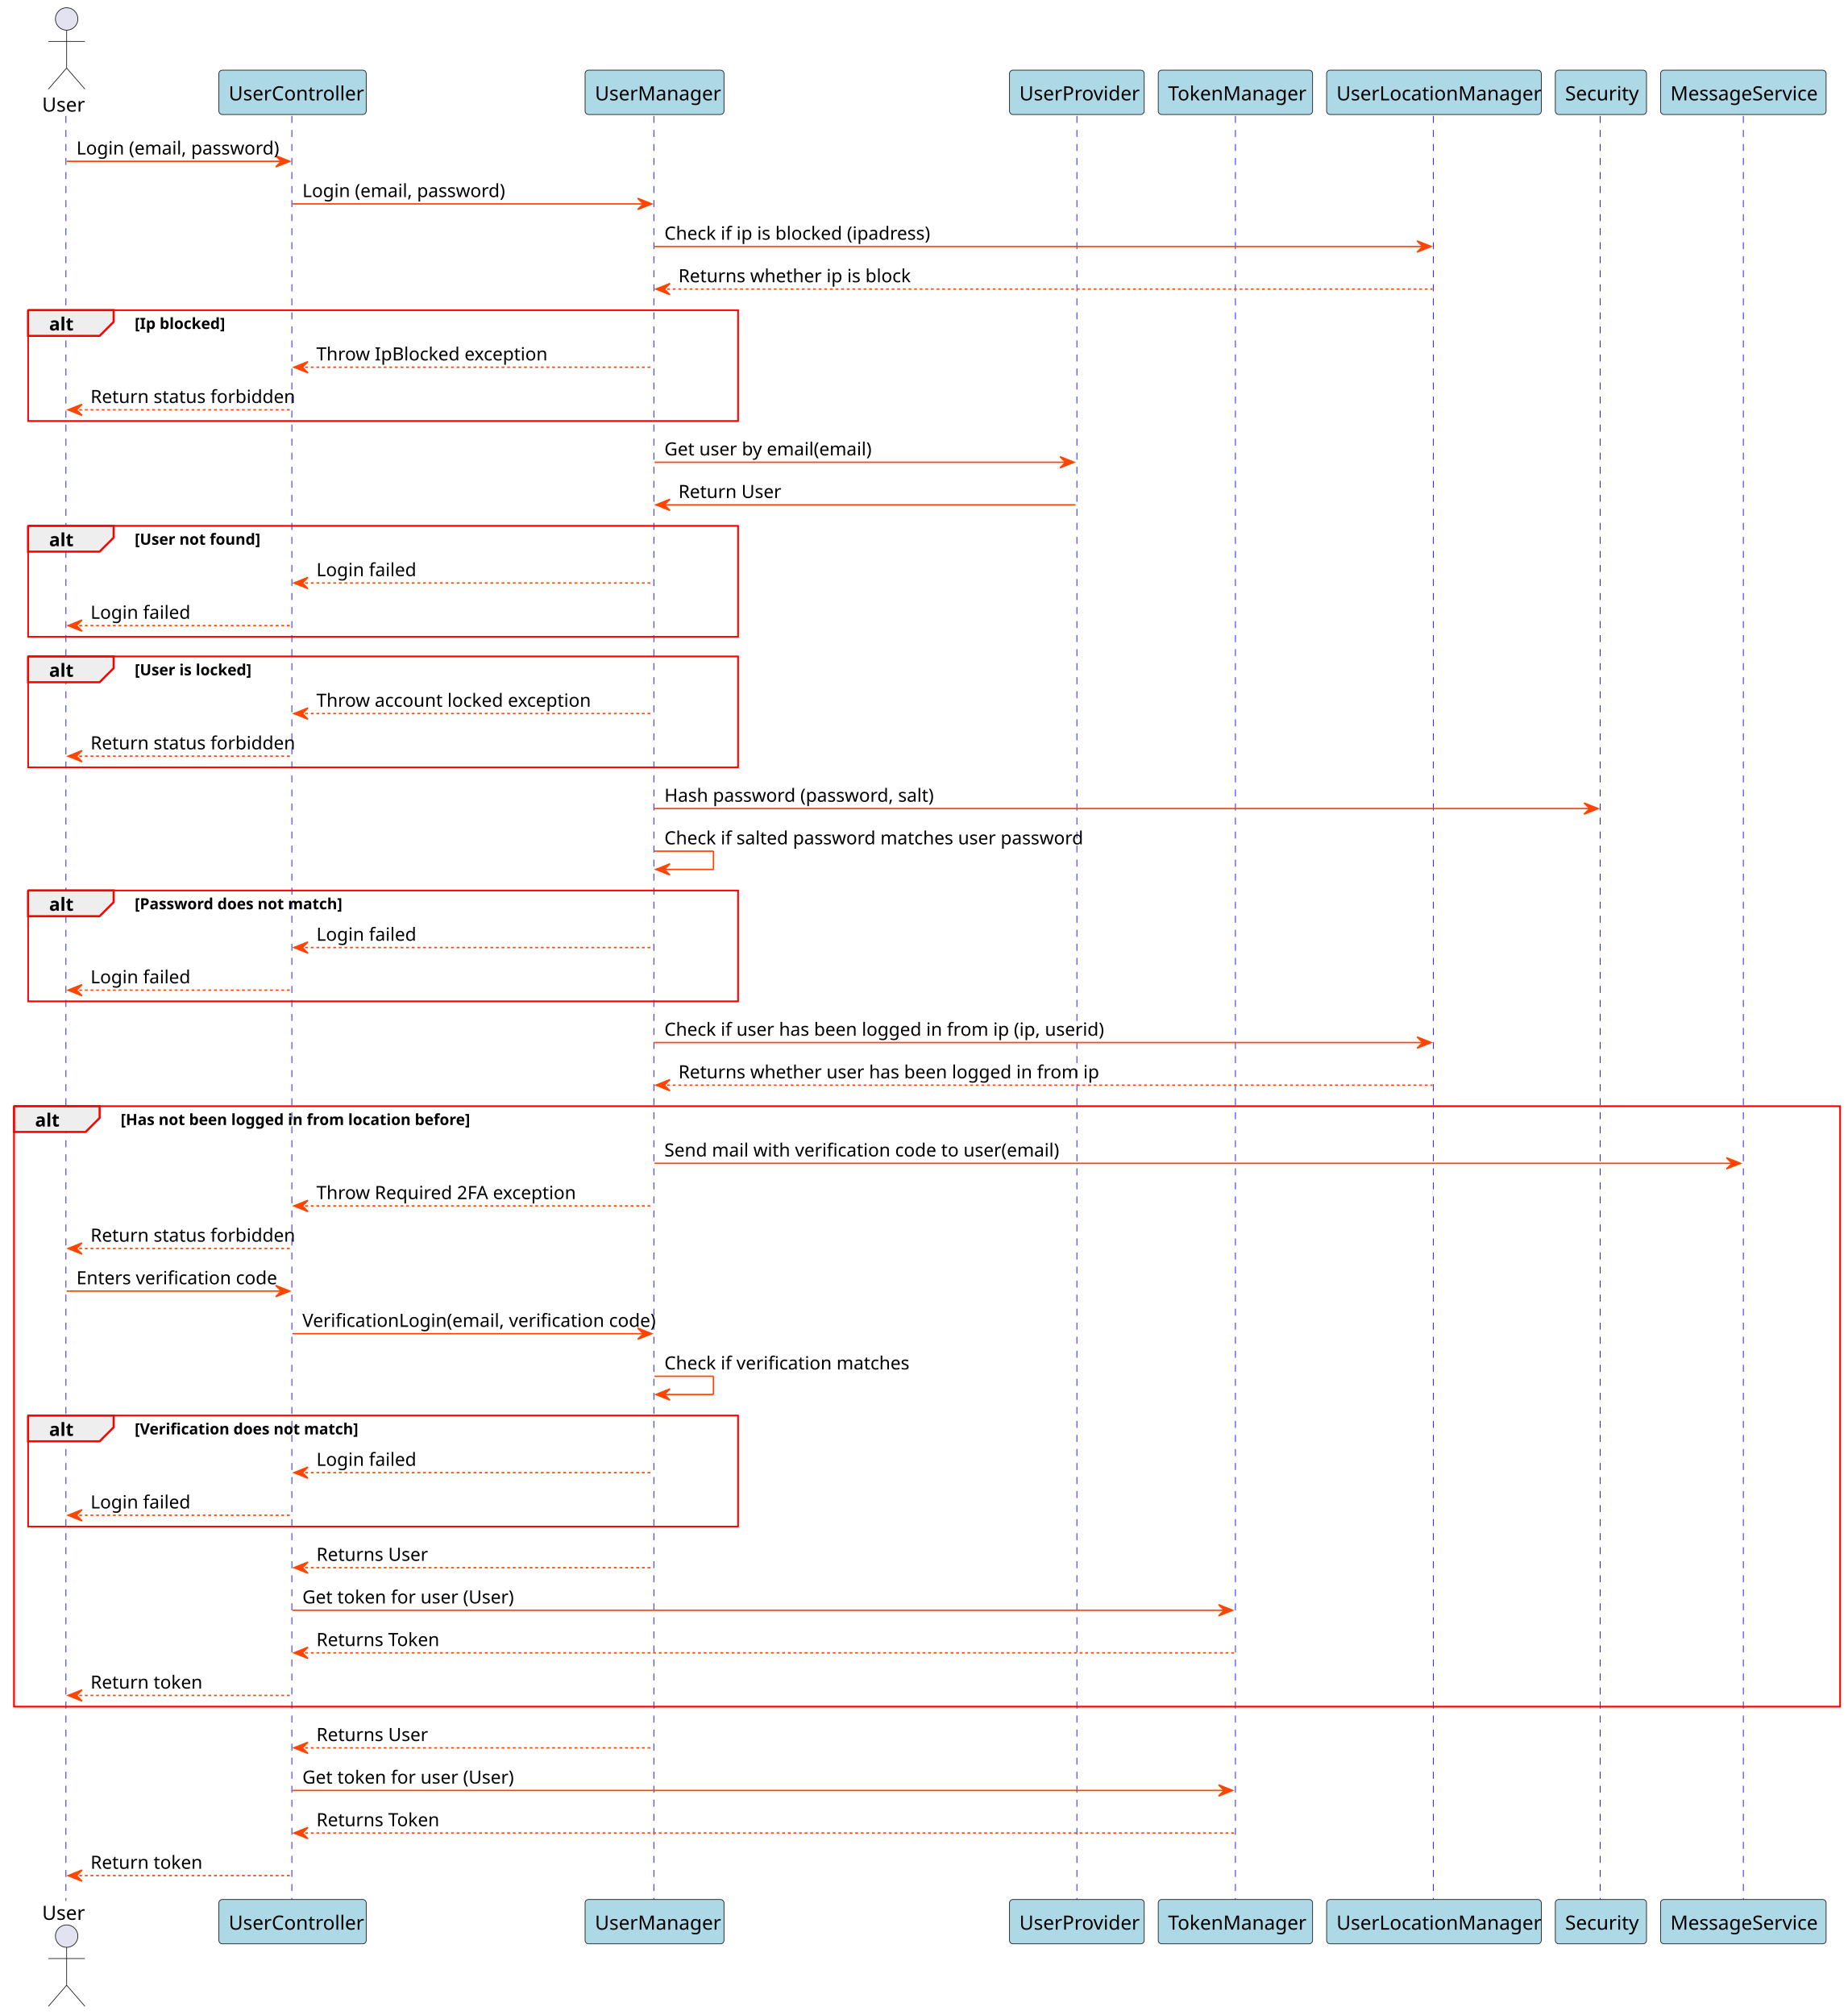
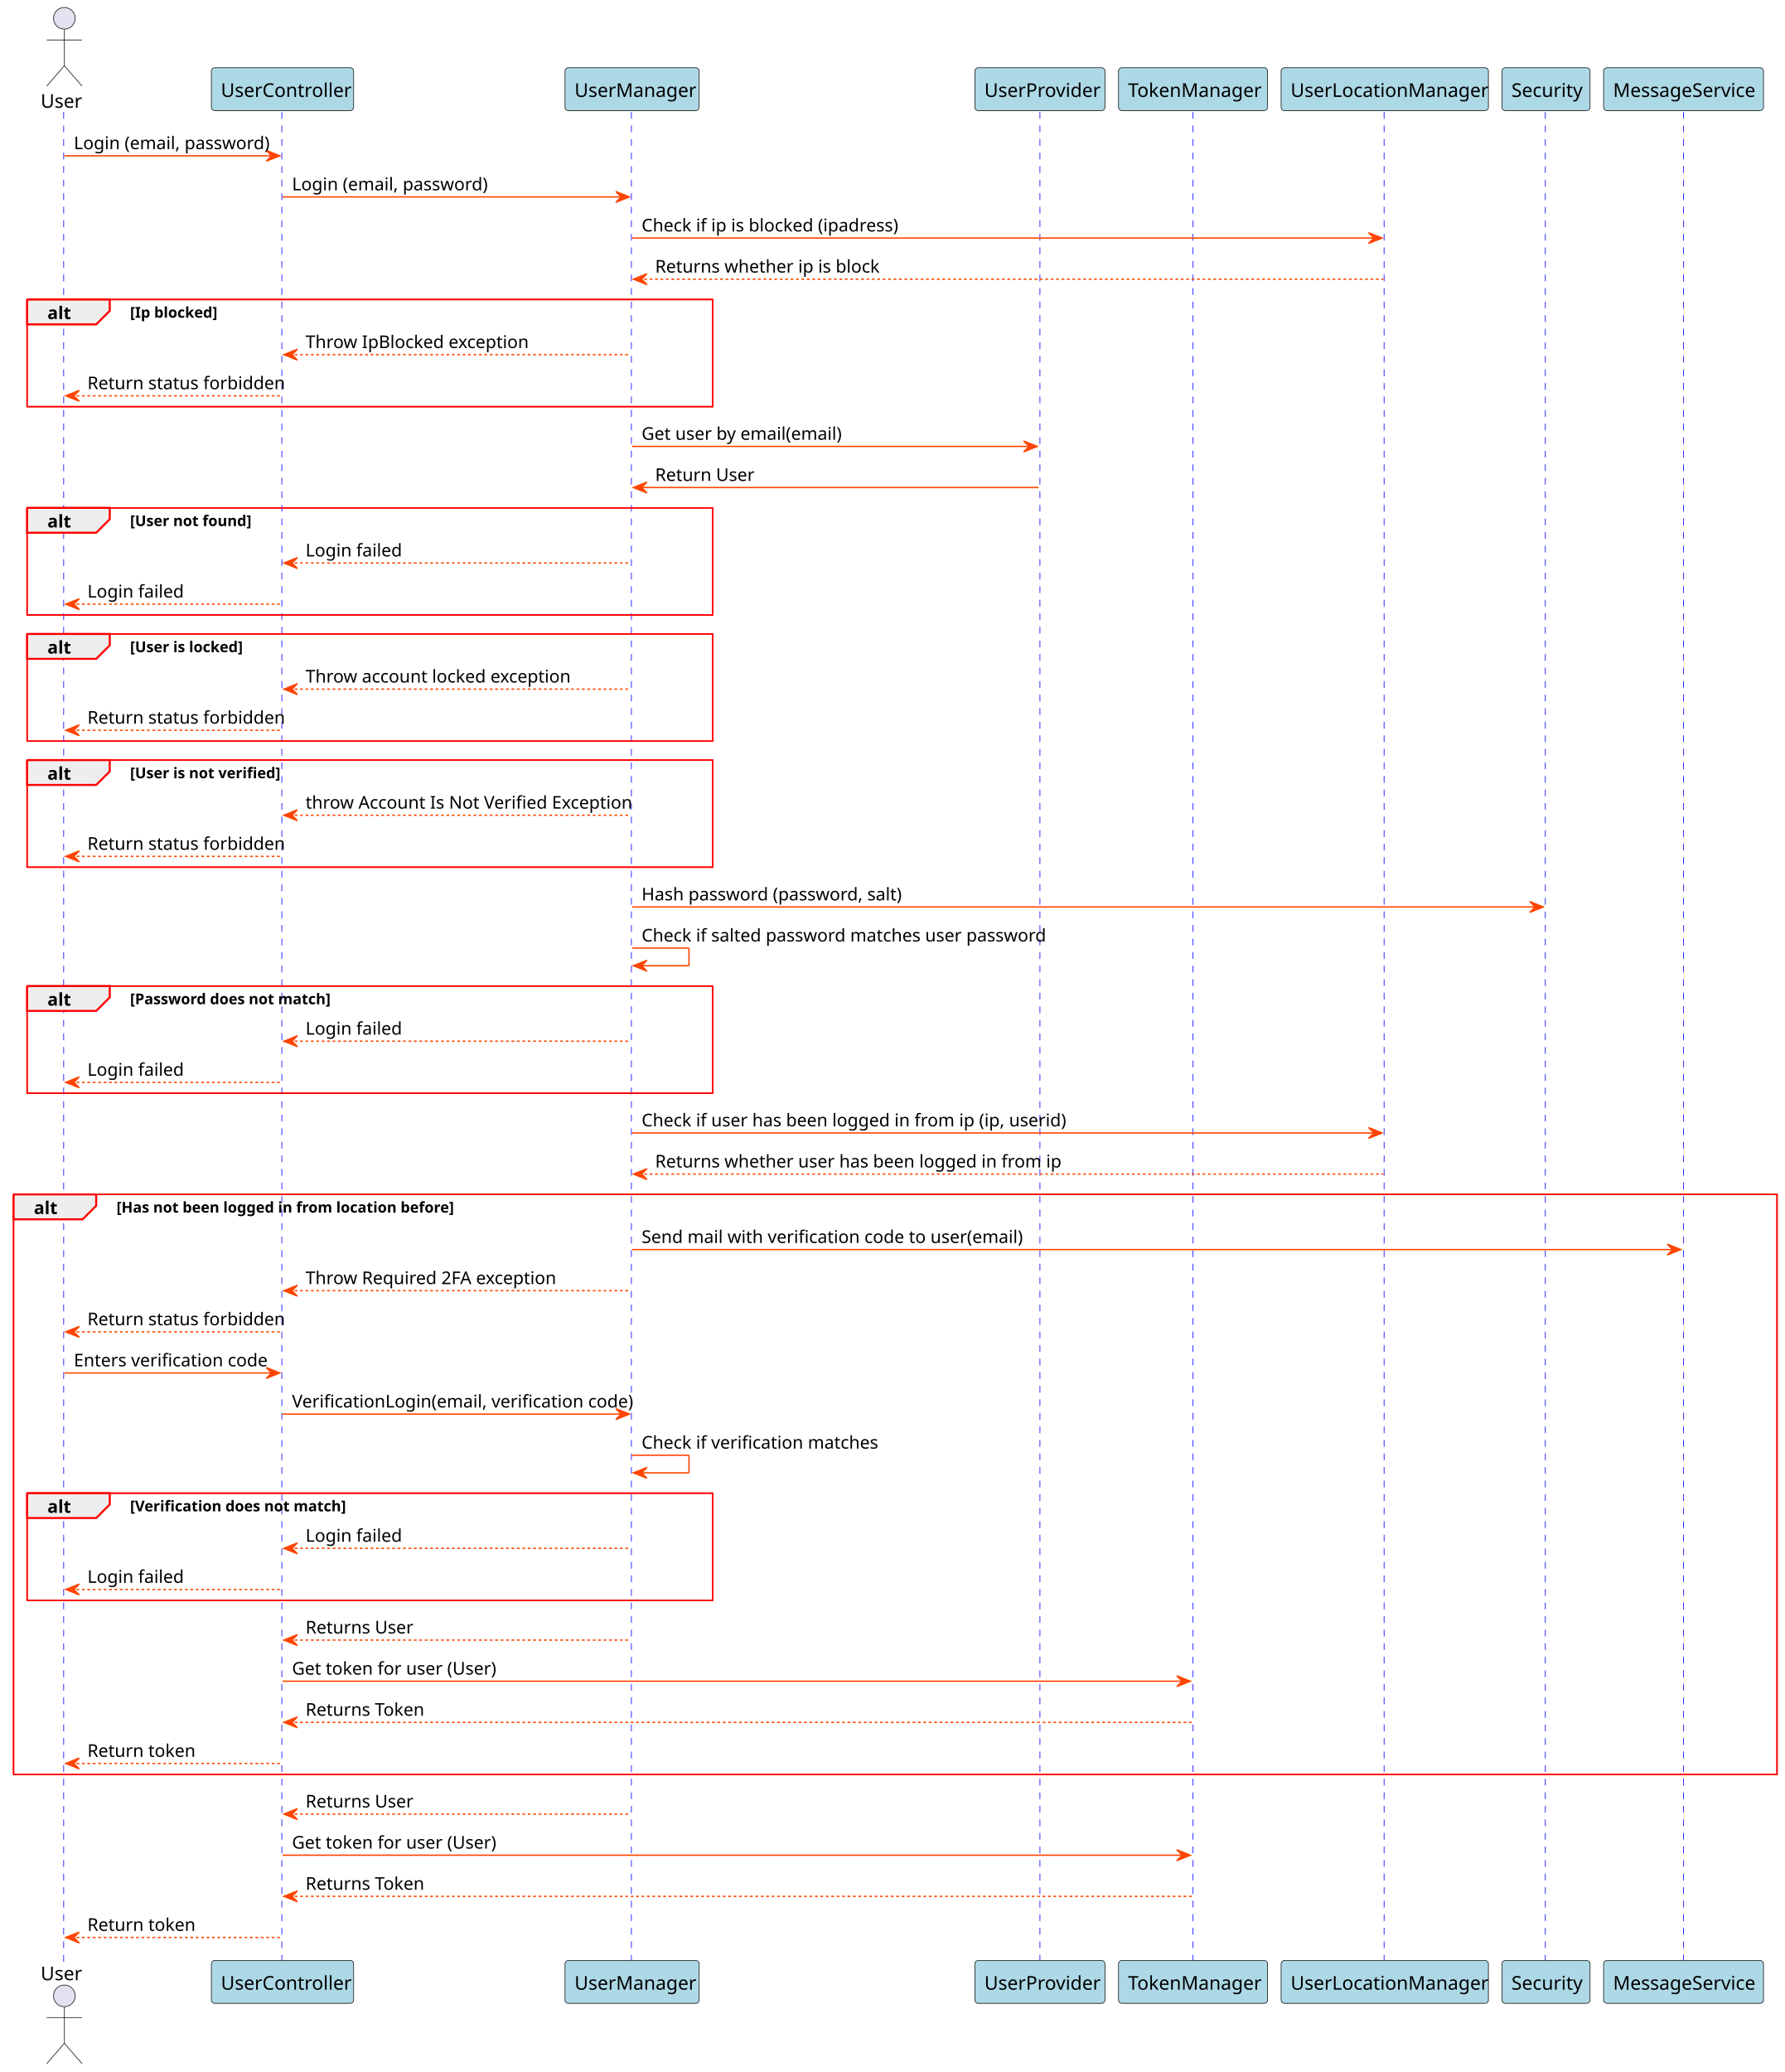
- <svg xmlns="http://www.w3.org/2000/svg" contentStyleType="text/css" height="1436px" preserveAspectRatio="none" style="width:1317px;height:1436px;background:#FFFFFF;" version="1.1" viewBox="0 0 1317 1436" width="1317px" zoomAndPan="magnify">
+ <svg xmlns="http://www.w3.org/2000/svg" contentStyleType="text/css" height="1529px" preserveAspectRatio="none" style="width:1317px;height:1529px;background:#FFFFFF;" version="1.1" viewBox="0 0 1317 1529" width="1317px" zoomAndPan="magnify">
  <defs />
  <g>
    <rect fill="none" height="79.055" style="stroke:#FF0000;stroke-width:1.0;" width="506" x="20" y="221.016" />
    <rect fill="none" height="79.055" style="stroke:#FF0000;stroke-width:1.0;" width="506" x="20" y="374.773" />
    <rect fill="none" height="79.055" style="stroke:#FF0000;stroke-width:1.0;" width="506" x="20" y="467.828" />
-     <rect fill="none" height="79.055" style="stroke:#FF0000;stroke-width:1.0;" width="506" x="20" y="634.586" />
-     <rect fill="none" height="427.922" style="stroke:#FF0000;stroke-width:1.0;" width="1301.5" x="10" y="788.344" />
-     <rect fill="none" height="79.055" style="stroke:#FF0000;stroke-width:1.0;" width="506" x="20" y="1008.805" />
-     <line style="stroke:#0000FF;stroke-width:0.5;stroke-dasharray:5.0,5.0;" x1="47" x2="47" y1="82.609" y2="1354.672" />
-     <line style="stroke:#0000FF;stroke-width:0.5;stroke-dasharray:5.0,5.0;" x1="208" x2="208" y1="82.609" y2="1354.672" />
-     <line style="stroke:#0000FF;stroke-width:0.5;stroke-dasharray:5.0,5.0;" x1="466" x2="466" y1="82.609" y2="1354.672" />
-     <line style="stroke:#0000FF;stroke-width:0.5;stroke-dasharray:5.0,5.0;" x1="767.5" x2="767.5" y1="82.609" y2="1354.672" />
-     <line style="stroke:#0000FF;stroke-width:0.5;stroke-dasharray:5.0,5.0;" x1="880.5" x2="880.5" y1="82.609" y2="1354.672" />
-     <line style="stroke:#0000FF;stroke-width:0.5;stroke-dasharray:5.0,5.0;" x1="1021.5" x2="1021.5" y1="82.609" y2="1354.672" />
-     <line style="stroke:#0000FF;stroke-width:0.5;stroke-dasharray:5.0,5.0;" x1="1140.5" x2="1140.5" y1="82.609" y2="1354.672" />
-     <line style="stroke:#0000FF;stroke-width:0.5;stroke-dasharray:5.0,5.0;" x1="1242.5" x2="1242.5" y1="82.609" y2="1354.672" />
+     <rect fill="none" height="79.055" style="stroke:#FF0000;stroke-width:1.0;" width="506" x="20" y="560.883" />
+     <rect fill="none" height="79.055" style="stroke:#FF0000;stroke-width:1.0;" width="506" x="20" y="727.641" />
+     <rect fill="none" height="427.922" style="stroke:#FF0000;stroke-width:1.0;" width="1301.5" x="10" y="881.398" />
+     <rect fill="none" height="79.055" style="stroke:#FF0000;stroke-width:1.0;" width="506" x="20" y="1101.859" />
+     <line style="stroke:#0000FF;stroke-width:0.5;stroke-dasharray:5.0,5.0;" x1="47" x2="47" y1="82.609" y2="1447.727" />
+     <line style="stroke:#0000FF;stroke-width:0.5;stroke-dasharray:5.0,5.0;" x1="208" x2="208" y1="82.609" y2="1447.727" />
+     <line style="stroke:#0000FF;stroke-width:0.5;stroke-dasharray:5.0,5.0;" x1="466" x2="466" y1="82.609" y2="1447.727" />
+     <line style="stroke:#0000FF;stroke-width:0.5;stroke-dasharray:5.0,5.0;" x1="767.5" x2="767.5" y1="82.609" y2="1447.727" />
+     <line style="stroke:#0000FF;stroke-width:0.5;stroke-dasharray:5.0,5.0;" x1="880.5" x2="880.5" y1="82.609" y2="1447.727" />
+     <line style="stroke:#0000FF;stroke-width:0.5;stroke-dasharray:5.0,5.0;" x1="1021.5" x2="1021.5" y1="82.609" y2="1447.727" />
+     <line style="stroke:#0000FF;stroke-width:0.5;stroke-dasharray:5.0,5.0;" x1="1140.5" x2="1140.5" y1="82.609" y2="1447.727" />
+     <line style="stroke:#0000FF;stroke-width:0.5;stroke-dasharray:5.0,5.0;" x1="1242.5" x2="1242.5" y1="82.609" y2="1447.727" />
    <text fill="#000000" font-family="sans-serif" font-size="14" lengthAdjust="spacing" textLength="29" x="30" y="79.533">User</text>
    <ellipse cx="47.5" cy="13.5" fill="#E2E2F0" rx="8" ry="8" style="stroke:#181818;stroke-width:0.5;" />
    <path d="M47.5,21.5 L47.5,48.5 M34.5,29.5 L60.5,29.5 M47.5,48.5 L34.5,63.5 M47.5,48.5 L60.5,63.5 " fill="none" style="stroke:#181818;stroke-width:0.5;" />
-     <text fill="#000000" font-family="sans-serif" font-size="14" lengthAdjust="spacing" textLength="29" x="30" y="1368.205">User</text>
-     <ellipse cx="47.5" cy="1379.781" fill="#E2E2F0" rx="8" ry="8" style="stroke:#181818;stroke-width:0.5;" />
-     <path d="M47.5,1387.781 L47.5,1414.781 M34.5,1395.781 L60.5,1395.781 M47.5,1414.781 L34.5,1429.781 M47.5,1414.781 L60.5,1429.781 " fill="none" style="stroke:#181818;stroke-width:0.5;" />
+     <text fill="#000000" font-family="sans-serif" font-size="14" lengthAdjust="spacing" textLength="29" x="30" y="1461.26">User</text>
+     <ellipse cx="47.5" cy="1472.836" fill="#E2E2F0" rx="8" ry="8" style="stroke:#181818;stroke-width:0.5;" />
+     <path d="M47.5,1480.836 L47.5,1507.836 M34.5,1488.836 L60.5,1488.836 M47.5,1507.836 L34.5,1522.836 M47.5,1507.836 L60.5,1522.836 " fill="none" style="stroke:#181818;stroke-width:0.5;" />
    <rect fill="#ADD8E6" height="31.609" rx="2.5" ry="2.5" style="stroke:#181818;stroke-width:0.5;" width="105" x="156" y="50" />
    <text fill="#000000" font-family="sans-serif" font-size="14" lengthAdjust="spacing" textLength="91" x="163" y="71.533">UserController</text>
-     <rect fill="#ADD8E6" height="31.609" rx="2.5" ry="2.5" style="stroke:#181818;stroke-width:0.5;" width="105" x="156" y="1353.672" />
-     <text fill="#000000" font-family="sans-serif" font-size="14" lengthAdjust="spacing" textLength="91" x="163" y="1375.205">UserController</text>
+     <rect fill="#ADD8E6" height="31.609" rx="2.5" ry="2.5" style="stroke:#181818;stroke-width:0.5;" width="105" x="156" y="1446.727" />
+     <text fill="#000000" font-family="sans-serif" font-size="14" lengthAdjust="spacing" textLength="91" x="163" y="1468.26">UserController</text>
    <rect fill="#ADD8E6" height="31.609" rx="2.5" ry="2.5" style="stroke:#181818;stroke-width:0.5;" width="99" x="417" y="50" />
    <text fill="#000000" font-family="sans-serif" font-size="14" lengthAdjust="spacing" textLength="85" x="424" y="71.533">UserManager</text>
-     <rect fill="#ADD8E6" height="31.609" rx="2.5" ry="2.5" style="stroke:#181818;stroke-width:0.5;" width="99" x="417" y="1353.672" />
-     <text fill="#000000" font-family="sans-serif" font-size="14" lengthAdjust="spacing" textLength="85" x="424" y="1375.205">UserManager</text>
+     <rect fill="#ADD8E6" height="31.609" rx="2.5" ry="2.5" style="stroke:#181818;stroke-width:0.5;" width="99" x="417" y="1446.727" />
+     <text fill="#000000" font-family="sans-serif" font-size="14" lengthAdjust="spacing" textLength="85" x="424" y="1468.26">UserManager</text>
    <rect fill="#ADD8E6" height="31.609" rx="2.5" ry="2.5" style="stroke:#181818;stroke-width:0.5;" width="96" x="719.5" y="50" />
    <text fill="#000000" font-family="sans-serif" font-size="14" lengthAdjust="spacing" textLength="82" x="726.5" y="71.533">UserProvider</text>
-     <rect fill="#ADD8E6" height="31.609" rx="2.5" ry="2.5" style="stroke:#181818;stroke-width:0.5;" width="96" x="719.5" y="1353.672" />
-     <text fill="#000000" font-family="sans-serif" font-size="14" lengthAdjust="spacing" textLength="82" x="726.5" y="1375.205">UserProvider</text>
+     <rect fill="#ADD8E6" height="31.609" rx="2.5" ry="2.5" style="stroke:#181818;stroke-width:0.5;" width="96" x="719.5" y="1446.727" />
+     <text fill="#000000" font-family="sans-serif" font-size="14" lengthAdjust="spacing" textLength="82" x="726.5" y="1468.26">UserProvider</text>
    <rect fill="#ADD8E6" height="31.609" rx="2.5" ry="2.5" style="stroke:#181818;stroke-width:0.5;" width="110" x="825.5" y="50" />
    <text fill="#000000" font-family="sans-serif" font-size="14" lengthAdjust="spacing" textLength="96" x="832.5" y="71.533">TokenManager</text>
-     <rect fill="#ADD8E6" height="31.609" rx="2.5" ry="2.5" style="stroke:#181818;stroke-width:0.5;" width="110" x="825.5" y="1353.672" />
-     <text fill="#000000" font-family="sans-serif" font-size="14" lengthAdjust="spacing" textLength="96" x="832.5" y="1375.205">TokenManager</text>
+     <rect fill="#ADD8E6" height="31.609" rx="2.5" ry="2.5" style="stroke:#181818;stroke-width:0.5;" width="110" x="825.5" y="1446.727" />
+     <text fill="#000000" font-family="sans-serif" font-size="14" lengthAdjust="spacing" textLength="96" x="832.5" y="1468.26">TokenManager</text>
    <rect fill="#ADD8E6" height="31.609" rx="2.5" ry="2.5" style="stroke:#181818;stroke-width:0.5;" width="153" x="945.5" y="50" />
    <text fill="#000000" font-family="sans-serif" font-size="14" lengthAdjust="spacing" textLength="139" x="952.5" y="71.533">UserLocationManager</text>
-     <rect fill="#ADD8E6" height="31.609" rx="2.5" ry="2.5" style="stroke:#181818;stroke-width:0.5;" width="153" x="945.5" y="1353.672" />
-     <text fill="#000000" font-family="sans-serif" font-size="14" lengthAdjust="spacing" textLength="139" x="952.5" y="1375.205">UserLocationManager</text>
+     <rect fill="#ADD8E6" height="31.609" rx="2.5" ry="2.5" style="stroke:#181818;stroke-width:0.5;" width="153" x="945.5" y="1446.727" />
+     <text fill="#000000" font-family="sans-serif" font-size="14" lengthAdjust="spacing" textLength="139" x="952.5" y="1468.26">UserLocationManager</text>
    <rect fill="#ADD8E6" height="31.609" rx="2.5" ry="2.5" style="stroke:#181818;stroke-width:0.5;" width="65" x="1108.5" y="50" />
    <text fill="#000000" font-family="sans-serif" font-size="14" lengthAdjust="spacing" textLength="51" x="1115.5" y="71.533">Security</text>
-     <rect fill="#ADD8E6" height="31.609" rx="2.5" ry="2.5" style="stroke:#181818;stroke-width:0.5;" width="65" x="1108.5" y="1353.672" />
-     <text fill="#000000" font-family="sans-serif" font-size="14" lengthAdjust="spacing" textLength="51" x="1115.5" y="1375.205">Security</text>
+     <rect fill="#ADD8E6" height="31.609" rx="2.5" ry="2.5" style="stroke:#181818;stroke-width:0.5;" width="65" x="1108.5" y="1446.727" />
+     <text fill="#000000" font-family="sans-serif" font-size="14" lengthAdjust="spacing" textLength="51" x="1115.5" y="1468.26">Security</text>
    <rect fill="#ADD8E6" height="31.609" rx="2.5" ry="2.5" style="stroke:#181818;stroke-width:0.5;" width="118" x="1183.5" y="50" />
    <text fill="#000000" font-family="sans-serif" font-size="14" lengthAdjust="spacing" textLength="104" x="1190.5" y="71.533">MessageService</text>
-     <rect fill="#ADD8E6" height="31.609" rx="2.5" ry="2.5" style="stroke:#181818;stroke-width:0.5;" width="118" x="1183.5" y="1353.672" />
-     <text fill="#000000" font-family="sans-serif" font-size="14" lengthAdjust="spacing" textLength="104" x="1190.5" y="1375.205">MessageService</text>
+     <rect fill="#ADD8E6" height="31.609" rx="2.5" ry="2.5" style="stroke:#181818;stroke-width:0.5;" width="118" x="1183.5" y="1446.727" />
+     <text fill="#000000" font-family="sans-serif" font-size="14" lengthAdjust="spacing" textLength="104" x="1190.5" y="1468.26">MessageService</text>
    <polygon fill="#FF4500" points="196.5,110.961,206.5,114.961,196.5,118.961,200.5,114.961" style="stroke:#FF4500;stroke-width:1.0;" />
    <line style="stroke:#FF4500;stroke-width:1.0;" x1="47.5" x2="202.5" y1="114.961" y2="114.961" />
    <text fill="#000000" font-family="sans-serif" font-size="13" lengthAdjust="spacing" textLength="137" x="54.5" y="110.105">Login (email, password)</text>
    <polygon fill="#FF4500" points="454.5,141.312,464.5,145.312,454.5,149.312,458.5,145.312" style="stroke:#FF4500;stroke-width:1.0;" />
    <line style="stroke:#FF4500;stroke-width:1.0;" x1="208.5" x2="460.5" y1="145.312" y2="145.312" />
    <text fill="#000000" font-family="sans-serif" font-size="13" lengthAdjust="spacing" textLength="137" x="215.5" y="140.456">Login (email, password)</text>
    <polygon fill="#FF4500" points="1010,171.664,1020,175.664,1010,179.664,1014,175.664" style="stroke:#FF4500;stroke-width:1.0;" />
    <line style="stroke:#FF4500;stroke-width:1.0;" x1="466.5" x2="1016" y1="175.664" y2="175.664" />
    <text fill="#000000" font-family="sans-serif" font-size="13" lengthAdjust="spacing" textLength="185" x="473.5" y="170.808">Check if ip is blocked (ipadress)</text>
    <polygon fill="#FF4500" points="477.5,202.016,467.5,206.016,477.5,210.016,473.5,206.016" style="stroke:#FF4500;stroke-width:1.0;" />
    <line style="stroke:#FF4500;stroke-width:1.0;stroke-dasharray:2.0,2.0;" x1="471.5" x2="1021" y1="206.016" y2="206.016" />
    <text fill="#000000" font-family="sans-serif" font-size="13" lengthAdjust="spacing" textLength="157" x="483.5" y="201.159">Returns whether ip is block</text>
    <path d="M20,221.016 L81,221.016 L81,229.367 L71,239.367 L20,239.367 L20,221.016 " fill="#EEEEEE" style="stroke:#FF0000;stroke-width:1.5;" />
    <rect fill="none" height="79.055" style="stroke:#FF0000;stroke-width:1.0;" width="506" x="20" y="221.016" />
    <text fill="#000000" font-family="sans-serif" font-size="13" font-weight="bold" lengthAdjust="spacing" textLength="16" x="35" y="235.511">alt</text>
    <text fill="#000000" font-family="sans-serif" font-size="11" font-weight="bold" lengthAdjust="spacing" textLength="65" x="96" y="234.435">[Ip blocked]</text>
    <polygon fill="#FF4500" points="219.5,257.719,209.5,261.719,219.5,265.719,215.5,261.719" style="stroke:#FF4500;stroke-width:1.0;" />
    <line style="stroke:#FF4500;stroke-width:1.0;stroke-dasharray:2.0,2.0;" x1="213.5" x2="465.5" y1="261.719" y2="261.719" />
    <text fill="#000000" font-family="sans-serif" font-size="13" lengthAdjust="spacing" textLength="155" x="225.5" y="256.862">Throw IpBlocked exception</text>
    <polygon fill="#FF4500" points="58.5,288.07,48.5,292.07,58.5,296.07,54.5,292.07" style="stroke:#FF4500;stroke-width:1.0;" />
    <line style="stroke:#FF4500;stroke-width:1.0;stroke-dasharray:2.0,2.0;" x1="52.5" x2="207.5" y1="292.07" y2="292.07" />
    <text fill="#000000" font-family="sans-serif" font-size="13" lengthAdjust="spacing" textLength="134" x="64.5" y="287.214">Return status forbidden</text>
    <polygon fill="#FF4500" points="755.5,325.422,765.5,329.422,755.5,333.422,759.5,329.422" style="stroke:#FF4500;stroke-width:1.0;" />
    <line style="stroke:#FF4500;stroke-width:1.0;" x1="466.5" x2="761.5" y1="329.422" y2="329.422" />
    <text fill="#000000" font-family="sans-serif" font-size="13" lengthAdjust="spacing" textLength="142" x="473.5" y="324.565">Get user by email(email)</text>
    <polygon fill="#FF4500" points="477.5,355.773,467.5,359.773,477.5,363.773,473.5,359.773" style="stroke:#FF4500;stroke-width:1.0;" />
    <line style="stroke:#FF4500;stroke-width:1.0;" x1="471.5" x2="766.5" y1="359.773" y2="359.773" />
    <text fill="#000000" font-family="sans-serif" font-size="13" lengthAdjust="spacing" textLength="69" x="483.5" y="354.917">Return User</text>
    <path d="M20,374.773 L81,374.773 L81,383.125 L71,393.125 L20,393.125 L20,374.773 " fill="#EEEEEE" style="stroke:#FF0000;stroke-width:1.5;" />
    <rect fill="none" height="79.055" style="stroke:#FF0000;stroke-width:1.0;" width="506" x="20" y="374.773" />
    <text fill="#000000" font-family="sans-serif" font-size="13" font-weight="bold" lengthAdjust="spacing" textLength="16" x="35" y="389.269">alt</text>
    <text fill="#000000" font-family="sans-serif" font-size="11" font-weight="bold" lengthAdjust="spacing" textLength="90" x="96" y="388.192">[User not found]</text>
    <polygon fill="#FF4500" points="219.5,411.477,209.5,415.477,219.5,419.477,215.5,415.477" style="stroke:#FF4500;stroke-width:1.0;" />
    <line style="stroke:#FF4500;stroke-width:1.0;stroke-dasharray:2.0,2.0;" x1="213.5" x2="465.5" y1="415.477" y2="415.477" />
    <text fill="#000000" font-family="sans-serif" font-size="13" lengthAdjust="spacing" textLength="65" x="225.5" y="410.62">Login failed</text>
    <polygon fill="#FF4500" points="58.5,441.828,48.5,445.828,58.5,449.828,54.5,445.828" style="stroke:#FF4500;stroke-width:1.0;" />
    <line style="stroke:#FF4500;stroke-width:1.0;stroke-dasharray:2.0,2.0;" x1="52.5" x2="207.5" y1="445.828" y2="445.828" />
    <text fill="#000000" font-family="sans-serif" font-size="13" lengthAdjust="spacing" textLength="65" x="64.5" y="440.972">Login failed</text>
    <path d="M20,467.828 L81,467.828 L81,476.18 L71,486.18 L20,486.18 L20,467.828 " fill="#EEEEEE" style="stroke:#FF0000;stroke-width:1.5;" />
    <rect fill="none" height="79.055" style="stroke:#FF0000;stroke-width:1.0;" width="506" x="20" y="467.828" />
    <text fill="#000000" font-family="sans-serif" font-size="13" font-weight="bold" lengthAdjust="spacing" textLength="16" x="35" y="482.323">alt</text>
    <text fill="#000000" font-family="sans-serif" font-size="11" font-weight="bold" lengthAdjust="spacing" textLength="87" x="96" y="481.247">[User is locked]</text>
    <polygon fill="#FF4500" points="219.5,504.531,209.5,508.531,219.5,512.531,215.5,508.531" style="stroke:#FF4500;stroke-width:1.0;" />
    <line style="stroke:#FF4500;stroke-width:1.0;stroke-dasharray:2.0,2.0;" x1="213.5" x2="465.5" y1="508.531" y2="508.531" />
    <text fill="#000000" font-family="sans-serif" font-size="13" lengthAdjust="spacing" textLength="186" x="225.5" y="503.675">Throw account locked exception</text>
    <polygon fill="#FF4500" points="58.5,534.883,48.5,538.883,58.5,542.883,54.5,538.883" style="stroke:#FF4500;stroke-width:1.0;" />
    <line style="stroke:#FF4500;stroke-width:1.0;stroke-dasharray:2.0,2.0;" x1="52.5" x2="207.5" y1="538.883" y2="538.883" />
    <text fill="#000000" font-family="sans-serif" font-size="13" lengthAdjust="spacing" textLength="134" x="64.5" y="534.026">Return status forbidden</text>
-     <polygon fill="#FF4500" points="1129,572.234,1139,576.234,1129,580.234,1133,576.234" style="stroke:#FF4500;stroke-width:1.0;" />
-     <line style="stroke:#FF4500;stroke-width:1.0;" x1="466.5" x2="1135" y1="576.234" y2="576.234" />
-     <text fill="#000000" font-family="sans-serif" font-size="13" lengthAdjust="spacing" textLength="185" x="473.5" y="571.378">Hash password (password, salt)</text>
-     <line style="stroke:#FF4500;stroke-width:1.0;" x1="466.5" x2="508.5" y1="606.586" y2="606.586" />
-     <line style="stroke:#FF4500;stroke-width:1.0;" x1="508.5" x2="508.5" y1="606.586" y2="619.586" />
-     <line style="stroke:#FF4500;stroke-width:1.0;" x1="467.5" x2="508.5" y1="619.586" y2="619.586" />
-     <polygon fill="#FF4500" points="477.5,615.586,467.5,619.586,477.5,623.586,473.5,619.586" style="stroke:#FF4500;stroke-width:1.0;" />
-     <text fill="#000000" font-family="sans-serif" font-size="13" lengthAdjust="spacing" textLength="287" x="473.5" y="601.73">Check if salted password matches user password</text>
-     <path d="M20,634.586 L81,634.586 L81,642.938 L71,652.938 L20,652.938 L20,634.586 " fill="#EEEEEE" style="stroke:#FF0000;stroke-width:1.5;" />
-     <rect fill="none" height="79.055" style="stroke:#FF0000;stroke-width:1.0;" width="506" x="20" y="634.586" />
-     <text fill="#000000" font-family="sans-serif" font-size="13" font-weight="bold" lengthAdjust="spacing" textLength="16" x="35" y="649.081">alt</text>
-     <text fill="#000000" font-family="sans-serif" font-size="11" font-weight="bold" lengthAdjust="spacing" textLength="153" x="96" y="648.005">[Password does not match]</text>
-     <polygon fill="#FF4500" points="219.5,671.289,209.5,675.289,219.5,679.289,215.5,675.289" style="stroke:#FF4500;stroke-width:1.0;" />
-     <line style="stroke:#FF4500;stroke-width:1.0;stroke-dasharray:2.0,2.0;" x1="213.5" x2="465.5" y1="675.289" y2="675.289" />
-     <text fill="#000000" font-family="sans-serif" font-size="13" lengthAdjust="spacing" textLength="65" x="225.5" y="670.433">Login failed</text>
-     <polygon fill="#FF4500" points="58.5,701.641,48.5,705.641,58.5,709.641,54.5,705.641" style="stroke:#FF4500;stroke-width:1.0;" />
-     <line style="stroke:#FF4500;stroke-width:1.0;stroke-dasharray:2.0,2.0;" x1="52.5" x2="207.5" y1="705.641" y2="705.641" />
-     <text fill="#000000" font-family="sans-serif" font-size="13" lengthAdjust="spacing" textLength="65" x="64.5" y="700.784">Login failed</text>
-     <polygon fill="#FF4500" points="1010,738.992,1020,742.992,1010,746.992,1014,742.992" style="stroke:#FF4500;stroke-width:1.0;" />
-     <line style="stroke:#FF4500;stroke-width:1.0;" x1="466.5" x2="1016" y1="742.992" y2="742.992" />
-     <text fill="#000000" font-family="sans-serif" font-size="13" lengthAdjust="spacing" textLength="297" x="473.5" y="738.136">Check if user has been logged in from ip (ip, userid)</text>
-     <polygon fill="#FF4500" points="477.5,769.344,467.5,773.344,477.5,777.344,473.5,773.344" style="stroke:#FF4500;stroke-width:1.0;" />
-     <line style="stroke:#FF4500;stroke-width:1.0;stroke-dasharray:2.0,2.0;" x1="471.5" x2="1021" y1="773.344" y2="773.344" />
-     <text fill="#000000" font-family="sans-serif" font-size="13" lengthAdjust="spacing" textLength="279" x="483.5" y="768.487">Returns whether user has been logged in from ip</text>
-     <path d="M10,788.344 L71,788.344 L71,796.695 L61,806.695 L10,806.695 L10,788.344 " fill="#EEEEEE" style="stroke:#FF0000;stroke-width:1.5;" />
-     <rect fill="none" height="427.922" style="stroke:#FF0000;stroke-width:1.0;" width="1301.5" x="10" y="788.344" />
-     <text fill="#000000" font-family="sans-serif" font-size="13" font-weight="bold" lengthAdjust="spacing" textLength="16" x="25" y="802.839">alt</text>
-     <text fill="#000000" font-family="sans-serif" font-size="11" font-weight="bold" lengthAdjust="spacing" textLength="250" x="86" y="801.763">[Has not been logged in from location before]</text>
-     <polygon fill="#FF4500" points="1230.5,825.047,1240.5,829.047,1230.5,833.047,1234.5,829.047" style="stroke:#FF4500;stroke-width:1.0;" />
-     <line style="stroke:#FF4500;stroke-width:1.0;" x1="466.5" x2="1236.5" y1="829.047" y2="829.047" />
-     <text fill="#000000" font-family="sans-serif" font-size="13" lengthAdjust="spacing" textLength="264" x="473.5" y="824.19">Send mail with verification code to user(email)</text>
-     <polygon fill="#FF4500" points="219.5,855.398,209.5,859.398,219.5,863.398,215.5,859.398" style="stroke:#FF4500;stroke-width:1.0;" />
-     <line style="stroke:#FF4500;stroke-width:1.0;stroke-dasharray:2.0,2.0;" x1="213.5" x2="465.5" y1="859.398" y2="859.398" />
-     <text fill="#000000" font-family="sans-serif" font-size="13" lengthAdjust="spacing" textLength="177" x="225.5" y="854.542">Throw Required 2FA exception</text>
-     <polygon fill="#FF4500" points="58.5,885.75,48.5,889.75,58.5,893.75,54.5,889.75" style="stroke:#FF4500;stroke-width:1.0;" />
-     <line style="stroke:#FF4500;stroke-width:1.0;stroke-dasharray:2.0,2.0;" x1="52.5" x2="207.5" y1="889.75" y2="889.75" />
-     <text fill="#000000" font-family="sans-serif" font-size="13" lengthAdjust="spacing" textLength="134" x="64.5" y="884.894">Return status forbidden</text>
-     <polygon fill="#FF4500" points="196.5,916.102,206.5,920.102,196.5,924.102,200.5,920.102" style="stroke:#FF4500;stroke-width:1.0;" />
-     <line style="stroke:#FF4500;stroke-width:1.0;" x1="47.5" x2="202.5" y1="920.102" y2="920.102" />
-     <text fill="#000000" font-family="sans-serif" font-size="13" lengthAdjust="spacing" textLength="134" x="54.5" y="915.245">Enters verification code</text>
-     <polygon fill="#FF4500" points="454.5,946.453,464.5,950.453,454.5,954.453,458.5,950.453" style="stroke:#FF4500;stroke-width:1.0;" />
-     <line style="stroke:#FF4500;stroke-width:1.0;" x1="208.5" x2="460.5" y1="950.453" y2="950.453" />
-     <text fill="#000000" font-family="sans-serif" font-size="13" lengthAdjust="spacing" textLength="234" x="215.5" y="945.597">VerificationLogin(email, verification code)</text>
-     <line style="stroke:#FF4500;stroke-width:1.0;" x1="466.5" x2="508.5" y1="980.805" y2="980.805" />
-     <line style="stroke:#FF4500;stroke-width:1.0;" x1="508.5" x2="508.5" y1="980.805" y2="993.805" />
-     <line style="stroke:#FF4500;stroke-width:1.0;" x1="467.5" x2="508.5" y1="993.805" y2="993.805" />
-     <polygon fill="#FF4500" points="477.5,989.805,467.5,993.805,477.5,997.805,473.5,993.805" style="stroke:#FF4500;stroke-width:1.0;" />
-     <text fill="#000000" font-family="sans-serif" font-size="13" lengthAdjust="spacing" textLength="165" x="473.5" y="975.948">Check if verification matches</text>
-     <path d="M20,1008.805 L81,1008.805 L81,1017.156 L71,1027.156 L20,1027.156 L20,1008.805 " fill="#EEEEEE" style="stroke:#FF0000;stroke-width:1.5;" />
-     <rect fill="none" height="79.055" style="stroke:#FF0000;stroke-width:1.0;" width="506" x="20" y="1008.805" />
-     <text fill="#000000" font-family="sans-serif" font-size="13" font-weight="bold" lengthAdjust="spacing" textLength="16" x="35" y="1023.3">alt</text>
-     <text fill="#000000" font-family="sans-serif" font-size="11" font-weight="bold" lengthAdjust="spacing" textLength="160" x="96" y="1022.224">[Verification does not match]</text>
-     <polygon fill="#FF4500" points="219.5,1045.508,209.5,1049.508,219.5,1053.508,215.5,1049.508" style="stroke:#FF4500;stroke-width:1.0;" />
-     <line style="stroke:#FF4500;stroke-width:1.0;stroke-dasharray:2.0,2.0;" x1="213.5" x2="465.5" y1="1049.508" y2="1049.508" />
-     <text fill="#000000" font-family="sans-serif" font-size="13" lengthAdjust="spacing" textLength="65" x="225.5" y="1044.651">Login failed</text>
-     <polygon fill="#FF4500" points="58.5,1075.859,48.5,1079.859,58.5,1083.859,54.5,1079.859" style="stroke:#FF4500;stroke-width:1.0;" />
-     <line style="stroke:#FF4500;stroke-width:1.0;stroke-dasharray:2.0,2.0;" x1="52.5" x2="207.5" y1="1079.859" y2="1079.859" />
-     <text fill="#000000" font-family="sans-serif" font-size="13" lengthAdjust="spacing" textLength="65" x="64.5" y="1075.003">Login failed</text>
-     <polygon fill="#FF4500" points="219.5,1113.211,209.5,1117.211,219.5,1121.211,215.5,1117.211" style="stroke:#FF4500;stroke-width:1.0;" />
-     <line style="stroke:#FF4500;stroke-width:1.0;stroke-dasharray:2.0,2.0;" x1="213.5" x2="465.5" y1="1117.211" y2="1117.211" />
-     <text fill="#000000" font-family="sans-serif" font-size="13" lengthAdjust="spacing" textLength="76" x="225.5" y="1112.354">Returns User</text>
-     <polygon fill="#FF4500" points="868.5,1143.562,878.5,1147.562,868.5,1151.562,872.5,1147.562" style="stroke:#FF4500;stroke-width:1.0;" />
-     <line style="stroke:#FF4500;stroke-width:1.0;" x1="208.5" x2="874.5" y1="1147.562" y2="1147.562" />
-     <text fill="#000000" font-family="sans-serif" font-size="13" lengthAdjust="spacing" textLength="143" x="215.5" y="1142.706">Get token for user (User)</text>
-     <polygon fill="#FF4500" points="219.5,1173.914,209.5,1177.914,219.5,1181.914,215.5,1177.914" style="stroke:#FF4500;stroke-width:1.0;" />
-     <line style="stroke:#FF4500;stroke-width:1.0;stroke-dasharray:2.0,2.0;" x1="213.5" x2="879.5" y1="1177.914" y2="1177.914" />
-     <text fill="#000000" font-family="sans-serif" font-size="13" lengthAdjust="spacing" textLength="84" x="225.5" y="1173.058">Returns Token</text>
-     <polygon fill="#FF4500" points="58.5,1204.266,48.5,1208.266,58.5,1212.266,54.5,1208.266" style="stroke:#FF4500;stroke-width:1.0;" />
-     <line style="stroke:#FF4500;stroke-width:1.0;stroke-dasharray:2.0,2.0;" x1="52.5" x2="207.5" y1="1208.266" y2="1208.266" />
-     <text fill="#000000" font-family="sans-serif" font-size="13" lengthAdjust="spacing" textLength="74" x="64.5" y="1203.409">Return token</text>
-     <polygon fill="#FF4500" points="219.5,1241.617,209.5,1245.617,219.5,1249.617,215.5,1245.617" style="stroke:#FF4500;stroke-width:1.0;" />
-     <line style="stroke:#FF4500;stroke-width:1.0;stroke-dasharray:2.0,2.0;" x1="213.5" x2="465.5" y1="1245.617" y2="1245.617" />
-     <text fill="#000000" font-family="sans-serif" font-size="13" lengthAdjust="spacing" textLength="76" x="225.5" y="1240.761">Returns User</text>
-     <polygon fill="#FF4500" points="868.5,1271.969,878.5,1275.969,868.5,1279.969,872.5,1275.969" style="stroke:#FF4500;stroke-width:1.0;" />
-     <line style="stroke:#FF4500;stroke-width:1.0;" x1="208.5" x2="874.5" y1="1275.969" y2="1275.969" />
-     <text fill="#000000" font-family="sans-serif" font-size="13" lengthAdjust="spacing" textLength="143" x="215.5" y="1271.112">Get token for user (User)</text>
-     <polygon fill="#FF4500" points="219.5,1302.32,209.5,1306.32,219.5,1310.32,215.5,1306.32" style="stroke:#FF4500;stroke-width:1.0;" />
-     <line style="stroke:#FF4500;stroke-width:1.0;stroke-dasharray:2.0,2.0;" x1="213.5" x2="879.5" y1="1306.32" y2="1306.32" />
-     <text fill="#000000" font-family="sans-serif" font-size="13" lengthAdjust="spacing" textLength="84" x="225.5" y="1301.464">Returns Token</text>
-     <polygon fill="#FF4500" points="58.5,1332.672,48.5,1336.672,58.5,1340.672,54.5,1336.672" style="stroke:#FF4500;stroke-width:1.0;" />
-     <line style="stroke:#FF4500;stroke-width:1.0;stroke-dasharray:2.0,2.0;" x1="52.5" x2="207.5" y1="1336.672" y2="1336.672" />
-     <text fill="#000000" font-family="sans-serif" font-size="13" lengthAdjust="spacing" textLength="74" x="64.5" y="1331.815">Return token</text>
+     <path d="M20,560.883 L81,560.883 L81,569.234 L71,579.234 L20,579.234 L20,560.883 " fill="#EEEEEE" style="stroke:#FF0000;stroke-width:1.5;" />
+     <rect fill="none" height="79.055" style="stroke:#FF0000;stroke-width:1.0;" width="506" x="20" y="560.883" />
+     <text fill="#000000" font-family="sans-serif" font-size="13" font-weight="bold" lengthAdjust="spacing" textLength="16" x="35" y="575.378">alt</text>
+     <text fill="#000000" font-family="sans-serif" font-size="11" font-weight="bold" lengthAdjust="spacing" textLength="113" x="96" y="574.302">[User is not verified]</text>
+     <polygon fill="#FF4500" points="219.5,597.586,209.5,601.586,219.5,605.586,215.5,601.586" style="stroke:#FF4500;stroke-width:1.0;" />
+     <line style="stroke:#FF4500;stroke-width:1.0;stroke-dasharray:2.0,2.0;" x1="213.5" x2="465.5" y1="601.586" y2="601.586" />
+     <text fill="#000000" font-family="sans-serif" font-size="13" lengthAdjust="spacing" textLength="230" x="225.5" y="596.73">throw Account Is Not Verified Exception</text>
+     <polygon fill="#FF4500" points="58.5,627.938,48.5,631.938,58.5,635.938,54.5,631.938" style="stroke:#FF4500;stroke-width:1.0;" />
+     <line style="stroke:#FF4500;stroke-width:1.0;stroke-dasharray:2.0,2.0;" x1="52.5" x2="207.5" y1="631.938" y2="631.938" />
+     <text fill="#000000" font-family="sans-serif" font-size="13" lengthAdjust="spacing" textLength="134" x="64.5" y="627.081">Return status forbidden</text>
+     <polygon fill="#FF4500" points="1129,665.289,1139,669.289,1129,673.289,1133,669.289" style="stroke:#FF4500;stroke-width:1.0;" />
+     <line style="stroke:#FF4500;stroke-width:1.0;" x1="466.5" x2="1135" y1="669.289" y2="669.289" />
+     <text fill="#000000" font-family="sans-serif" font-size="13" lengthAdjust="spacing" textLength="185" x="473.5" y="664.433">Hash password (password, salt)</text>
+     <line style="stroke:#FF4500;stroke-width:1.0;" x1="466.5" x2="508.5" y1="699.641" y2="699.641" />
+     <line style="stroke:#FF4500;stroke-width:1.0;" x1="508.5" x2="508.5" y1="699.641" y2="712.641" />
+     <line style="stroke:#FF4500;stroke-width:1.0;" x1="467.5" x2="508.5" y1="712.641" y2="712.641" />
+     <polygon fill="#FF4500" points="477.5,708.641,467.5,712.641,477.5,716.641,473.5,712.641" style="stroke:#FF4500;stroke-width:1.0;" />
+     <text fill="#000000" font-family="sans-serif" font-size="13" lengthAdjust="spacing" textLength="287" x="473.5" y="694.784">Check if salted password matches user password</text>
+     <path d="M20,727.641 L81,727.641 L81,735.992 L71,745.992 L20,745.992 L20,727.641 " fill="#EEEEEE" style="stroke:#FF0000;stroke-width:1.5;" />
+     <rect fill="none" height="79.055" style="stroke:#FF0000;stroke-width:1.0;" width="506" x="20" y="727.641" />
+     <text fill="#000000" font-family="sans-serif" font-size="13" font-weight="bold" lengthAdjust="spacing" textLength="16" x="35" y="742.136">alt</text>
+     <text fill="#000000" font-family="sans-serif" font-size="11" font-weight="bold" lengthAdjust="spacing" textLength="153" x="96" y="741.06">[Password does not match]</text>
+     <polygon fill="#FF4500" points="219.5,764.344,209.5,768.344,219.5,772.344,215.5,768.344" style="stroke:#FF4500;stroke-width:1.0;" />
+     <line style="stroke:#FF4500;stroke-width:1.0;stroke-dasharray:2.0,2.0;" x1="213.5" x2="465.5" y1="768.344" y2="768.344" />
+     <text fill="#000000" font-family="sans-serif" font-size="13" lengthAdjust="spacing" textLength="65" x="225.5" y="763.487">Login failed</text>
+     <polygon fill="#FF4500" points="58.5,794.695,48.5,798.695,58.5,802.695,54.5,798.695" style="stroke:#FF4500;stroke-width:1.0;" />
+     <line style="stroke:#FF4500;stroke-width:1.0;stroke-dasharray:2.0,2.0;" x1="52.5" x2="207.5" y1="798.695" y2="798.695" />
+     <text fill="#000000" font-family="sans-serif" font-size="13" lengthAdjust="spacing" textLength="65" x="64.5" y="793.839">Login failed</text>
+     <polygon fill="#FF4500" points="1010,832.047,1020,836.047,1010,840.047,1014,836.047" style="stroke:#FF4500;stroke-width:1.0;" />
+     <line style="stroke:#FF4500;stroke-width:1.0;" x1="466.5" x2="1016" y1="836.047" y2="836.047" />
+     <text fill="#000000" font-family="sans-serif" font-size="13" lengthAdjust="spacing" textLength="297" x="473.5" y="831.19">Check if user has been logged in from ip (ip, userid)</text>
+     <polygon fill="#FF4500" points="477.5,862.398,467.5,866.398,477.5,870.398,473.5,866.398" style="stroke:#FF4500;stroke-width:1.0;" />
+     <line style="stroke:#FF4500;stroke-width:1.0;stroke-dasharray:2.0,2.0;" x1="471.5" x2="1021" y1="866.398" y2="866.398" />
+     <text fill="#000000" font-family="sans-serif" font-size="13" lengthAdjust="spacing" textLength="279" x="483.5" y="861.542">Returns whether user has been logged in from ip</text>
+     <path d="M10,881.398 L71,881.398 L71,889.75 L61,899.75 L10,899.75 L10,881.398 " fill="#EEEEEE" style="stroke:#FF0000;stroke-width:1.5;" />
+     <rect fill="none" height="427.922" style="stroke:#FF0000;stroke-width:1.0;" width="1301.5" x="10" y="881.398" />
+     <text fill="#000000" font-family="sans-serif" font-size="13" font-weight="bold" lengthAdjust="spacing" textLength="16" x="25" y="895.894">alt</text>
+     <text fill="#000000" font-family="sans-serif" font-size="11" font-weight="bold" lengthAdjust="spacing" textLength="250" x="86" y="894.817">[Has not been logged in from location before]</text>
+     <polygon fill="#FF4500" points="1230.5,918.102,1240.5,922.102,1230.5,926.102,1234.5,922.102" style="stroke:#FF4500;stroke-width:1.0;" />
+     <line style="stroke:#FF4500;stroke-width:1.0;" x1="466.5" x2="1236.5" y1="922.102" y2="922.102" />
+     <text fill="#000000" font-family="sans-serif" font-size="13" lengthAdjust="spacing" textLength="264" x="473.5" y="917.245">Send mail with verification code to user(email)</text>
+     <polygon fill="#FF4500" points="219.5,948.453,209.5,952.453,219.5,956.453,215.5,952.453" style="stroke:#FF4500;stroke-width:1.0;" />
+     <line style="stroke:#FF4500;stroke-width:1.0;stroke-dasharray:2.0,2.0;" x1="213.5" x2="465.5" y1="952.453" y2="952.453" />
+     <text fill="#000000" font-family="sans-serif" font-size="13" lengthAdjust="spacing" textLength="177" x="225.5" y="947.597">Throw Required 2FA exception</text>
+     <polygon fill="#FF4500" points="58.5,978.805,48.5,982.805,58.5,986.805,54.5,982.805" style="stroke:#FF4500;stroke-width:1.0;" />
+     <line style="stroke:#FF4500;stroke-width:1.0;stroke-dasharray:2.0,2.0;" x1="52.5" x2="207.5" y1="982.805" y2="982.805" />
+     <text fill="#000000" font-family="sans-serif" font-size="13" lengthAdjust="spacing" textLength="134" x="64.5" y="977.948">Return status forbidden</text>
+     <polygon fill="#FF4500" points="196.5,1009.156,206.5,1013.156,196.5,1017.156,200.5,1013.156" style="stroke:#FF4500;stroke-width:1.0;" />
+     <line style="stroke:#FF4500;stroke-width:1.0;" x1="47.5" x2="202.5" y1="1013.156" y2="1013.156" />
+     <text fill="#000000" font-family="sans-serif" font-size="13" lengthAdjust="spacing" textLength="134" x="54.5" y="1008.3">Enters verification code</text>
+     <polygon fill="#FF4500" points="454.5,1039.508,464.5,1043.508,454.5,1047.508,458.5,1043.508" style="stroke:#FF4500;stroke-width:1.0;" />
+     <line style="stroke:#FF4500;stroke-width:1.0;" x1="208.5" x2="460.5" y1="1043.508" y2="1043.508" />
+     <text fill="#000000" font-family="sans-serif" font-size="13" lengthAdjust="spacing" textLength="234" x="215.5" y="1038.651">VerificationLogin(email, verification code)</text>
+     <line style="stroke:#FF4500;stroke-width:1.0;" x1="466.5" x2="508.5" y1="1073.859" y2="1073.859" />
+     <line style="stroke:#FF4500;stroke-width:1.0;" x1="508.5" x2="508.5" y1="1073.859" y2="1086.859" />
+     <line style="stroke:#FF4500;stroke-width:1.0;" x1="467.5" x2="508.5" y1="1086.859" y2="1086.859" />
+     <polygon fill="#FF4500" points="477.5,1082.859,467.5,1086.859,477.5,1090.859,473.5,1086.859" style="stroke:#FF4500;stroke-width:1.0;" />
+     <text fill="#000000" font-family="sans-serif" font-size="13" lengthAdjust="spacing" textLength="165" x="473.5" y="1069.003">Check if verification matches</text>
+     <path d="M20,1101.859 L81,1101.859 L81,1110.211 L71,1120.211 L20,1120.211 L20,1101.859 " fill="#EEEEEE" style="stroke:#FF0000;stroke-width:1.5;" />
+     <rect fill="none" height="79.055" style="stroke:#FF0000;stroke-width:1.0;" width="506" x="20" y="1101.859" />
+     <text fill="#000000" font-family="sans-serif" font-size="13" font-weight="bold" lengthAdjust="spacing" textLength="16" x="35" y="1116.354">alt</text>
+     <text fill="#000000" font-family="sans-serif" font-size="11" font-weight="bold" lengthAdjust="spacing" textLength="160" x="96" y="1115.278">[Verification does not match]</text>
+     <polygon fill="#FF4500" points="219.5,1138.562,209.5,1142.562,219.5,1146.562,215.5,1142.562" style="stroke:#FF4500;stroke-width:1.0;" />
+     <line style="stroke:#FF4500;stroke-width:1.0;stroke-dasharray:2.0,2.0;" x1="213.5" x2="465.5" y1="1142.562" y2="1142.562" />
+     <text fill="#000000" font-family="sans-serif" font-size="13" lengthAdjust="spacing" textLength="65" x="225.5" y="1137.706">Login failed</text>
+     <polygon fill="#FF4500" points="58.5,1168.914,48.5,1172.914,58.5,1176.914,54.5,1172.914" style="stroke:#FF4500;stroke-width:1.0;" />
+     <line style="stroke:#FF4500;stroke-width:1.0;stroke-dasharray:2.0,2.0;" x1="52.5" x2="207.5" y1="1172.914" y2="1172.914" />
+     <text fill="#000000" font-family="sans-serif" font-size="13" lengthAdjust="spacing" textLength="65" x="64.5" y="1168.058">Login failed</text>
+     <polygon fill="#FF4500" points="219.5,1206.266,209.5,1210.266,219.5,1214.266,215.5,1210.266" style="stroke:#FF4500;stroke-width:1.0;" />
+     <line style="stroke:#FF4500;stroke-width:1.0;stroke-dasharray:2.0,2.0;" x1="213.5" x2="465.5" y1="1210.266" y2="1210.266" />
+     <text fill="#000000" font-family="sans-serif" font-size="13" lengthAdjust="spacing" textLength="76" x="225.5" y="1205.409">Returns User</text>
+     <polygon fill="#FF4500" points="868.5,1236.617,878.5,1240.617,868.5,1244.617,872.5,1240.617" style="stroke:#FF4500;stroke-width:1.0;" />
+     <line style="stroke:#FF4500;stroke-width:1.0;" x1="208.5" x2="874.5" y1="1240.617" y2="1240.617" />
+     <text fill="#000000" font-family="sans-serif" font-size="13" lengthAdjust="spacing" textLength="143" x="215.5" y="1235.761">Get token for user (User)</text>
+     <polygon fill="#FF4500" points="219.5,1266.969,209.5,1270.969,219.5,1274.969,215.5,1270.969" style="stroke:#FF4500;stroke-width:1.0;" />
+     <line style="stroke:#FF4500;stroke-width:1.0;stroke-dasharray:2.0,2.0;" x1="213.5" x2="879.5" y1="1270.969" y2="1270.969" />
+     <text fill="#000000" font-family="sans-serif" font-size="13" lengthAdjust="spacing" textLength="84" x="225.5" y="1266.112">Returns Token</text>
+     <polygon fill="#FF4500" points="58.5,1297.32,48.5,1301.32,58.5,1305.32,54.5,1301.32" style="stroke:#FF4500;stroke-width:1.0;" />
+     <line style="stroke:#FF4500;stroke-width:1.0;stroke-dasharray:2.0,2.0;" x1="52.5" x2="207.5" y1="1301.32" y2="1301.32" />
+     <text fill="#000000" font-family="sans-serif" font-size="13" lengthAdjust="spacing" textLength="74" x="64.5" y="1296.464">Return token</text>
+     <polygon fill="#FF4500" points="219.5,1334.672,209.5,1338.672,219.5,1342.672,215.5,1338.672" style="stroke:#FF4500;stroke-width:1.0;" />
+     <line style="stroke:#FF4500;stroke-width:1.0;stroke-dasharray:2.0,2.0;" x1="213.5" x2="465.5" y1="1338.672" y2="1338.672" />
+     <text fill="#000000" font-family="sans-serif" font-size="13" lengthAdjust="spacing" textLength="76" x="225.5" y="1333.815">Returns User</text>
+     <polygon fill="#FF4500" points="868.5,1365.023,878.5,1369.023,868.5,1373.023,872.5,1369.023" style="stroke:#FF4500;stroke-width:1.0;" />
+     <line style="stroke:#FF4500;stroke-width:1.0;" x1="208.5" x2="874.5" y1="1369.023" y2="1369.023" />
+     <text fill="#000000" font-family="sans-serif" font-size="13" lengthAdjust="spacing" textLength="143" x="215.5" y="1364.167">Get token for user (User)</text>
+     <polygon fill="#FF4500" points="219.5,1395.375,209.5,1399.375,219.5,1403.375,215.5,1399.375" style="stroke:#FF4500;stroke-width:1.0;" />
+     <line style="stroke:#FF4500;stroke-width:1.0;stroke-dasharray:2.0,2.0;" x1="213.5" x2="879.5" y1="1399.375" y2="1399.375" />
+     <text fill="#000000" font-family="sans-serif" font-size="13" lengthAdjust="spacing" textLength="84" x="225.5" y="1394.519">Returns Token</text>
+     <polygon fill="#FF4500" points="58.5,1425.727,48.5,1429.727,58.5,1433.727,54.5,1429.727" style="stroke:#FF4500;stroke-width:1.0;" />
+     <line style="stroke:#FF4500;stroke-width:1.0;stroke-dasharray:2.0,2.0;" x1="52.5" x2="207.5" y1="1429.727" y2="1429.727" />
+     <text fill="#000000" font-family="sans-serif" font-size="13" lengthAdjust="spacing" textLength="74" x="64.5" y="1424.87">Return token</text>
  </g>
</svg>
